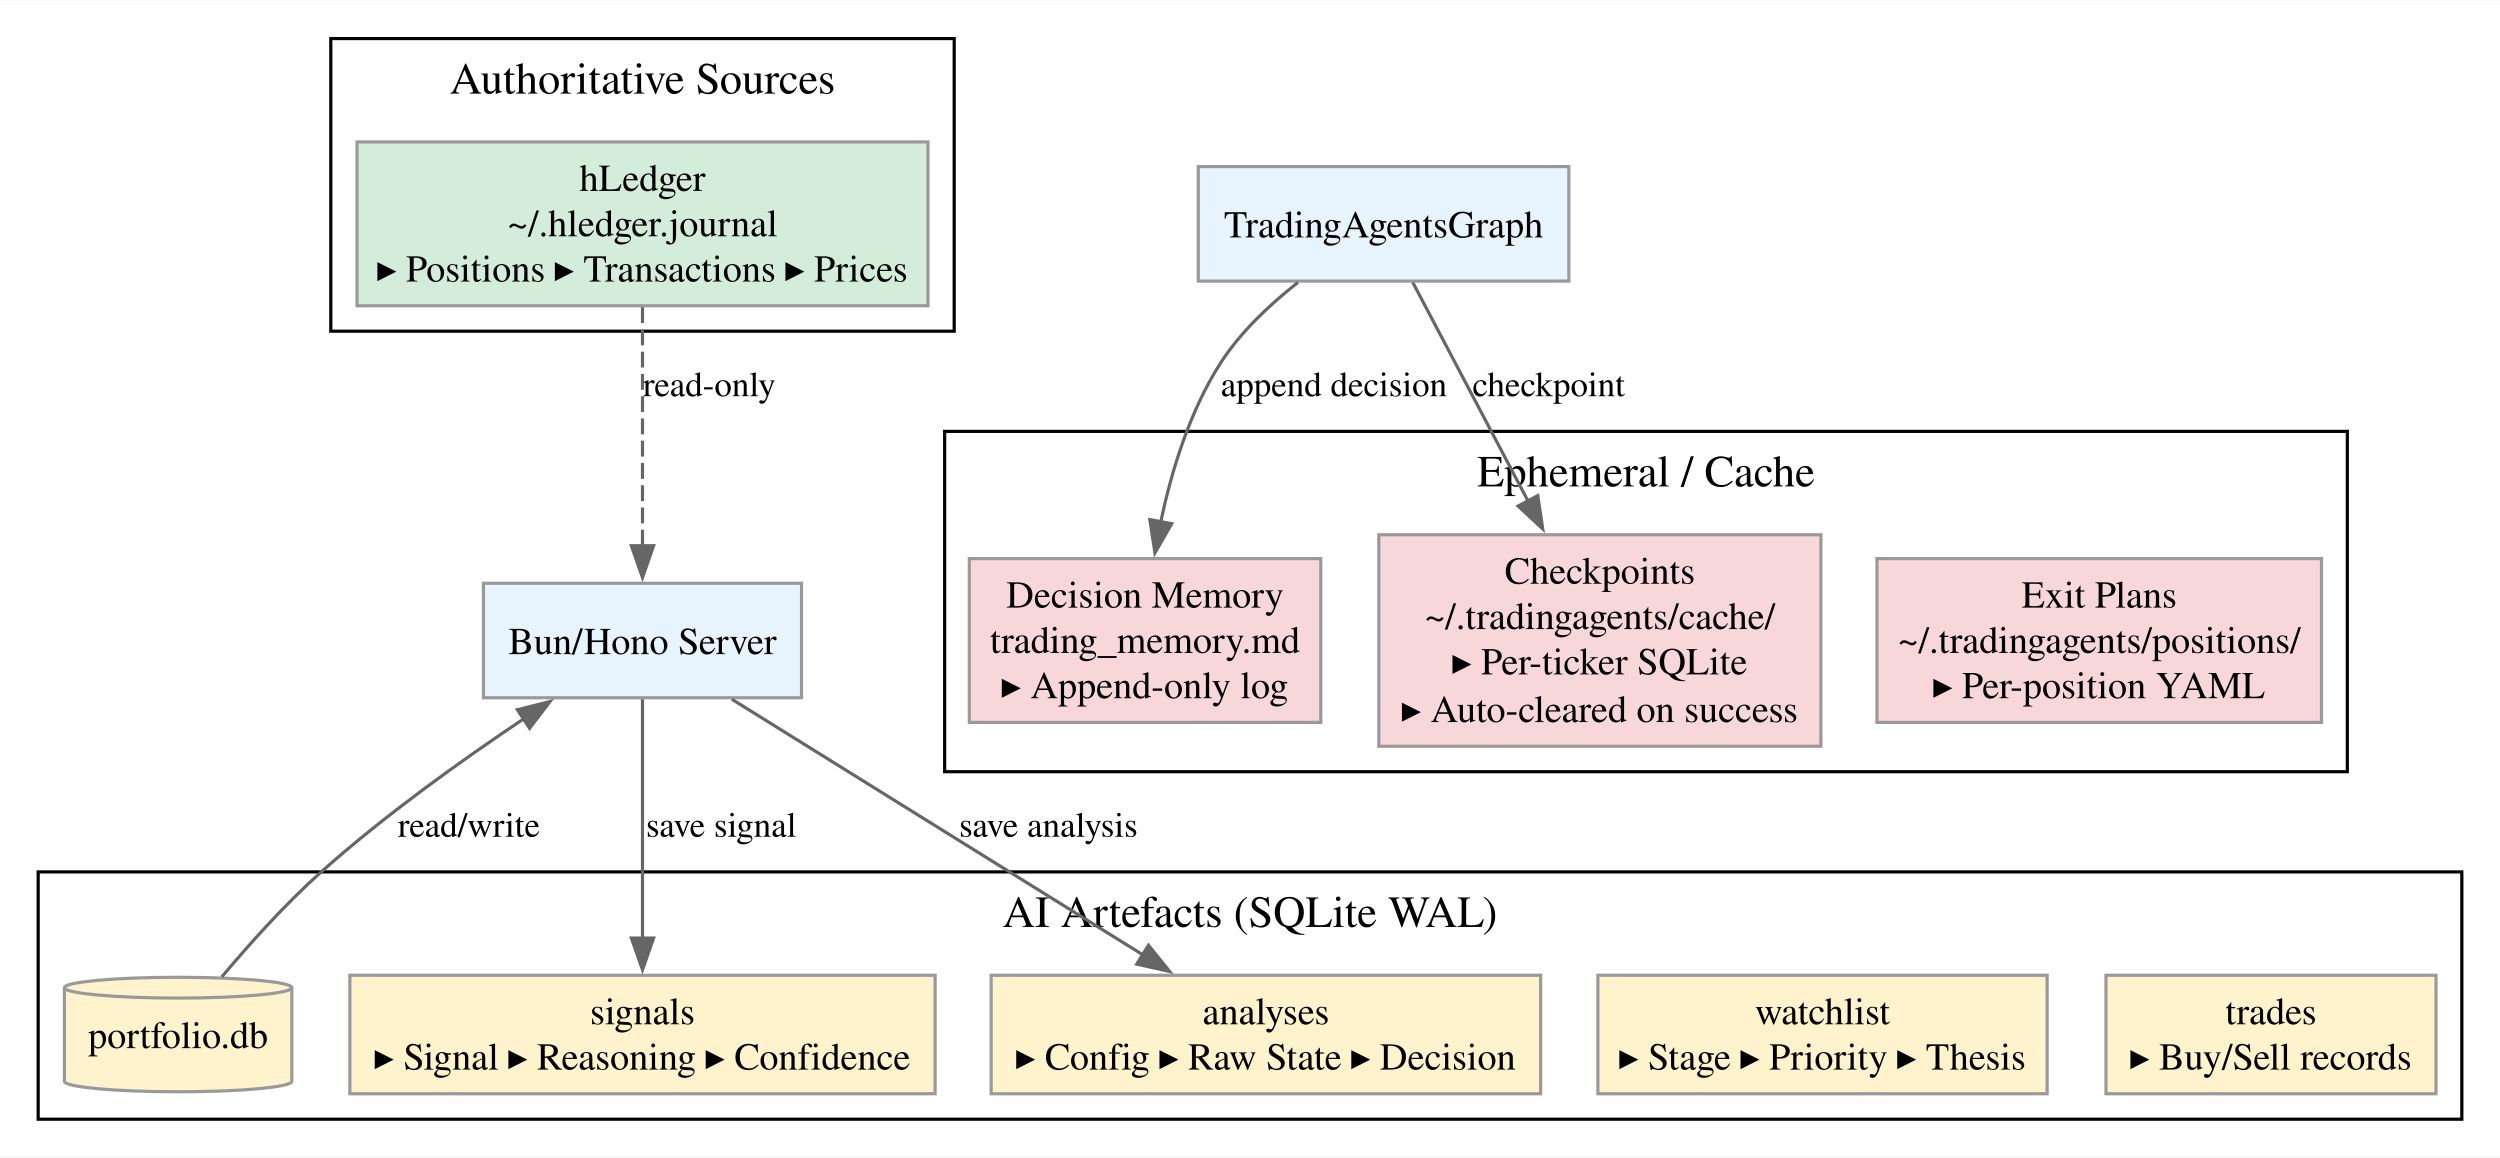
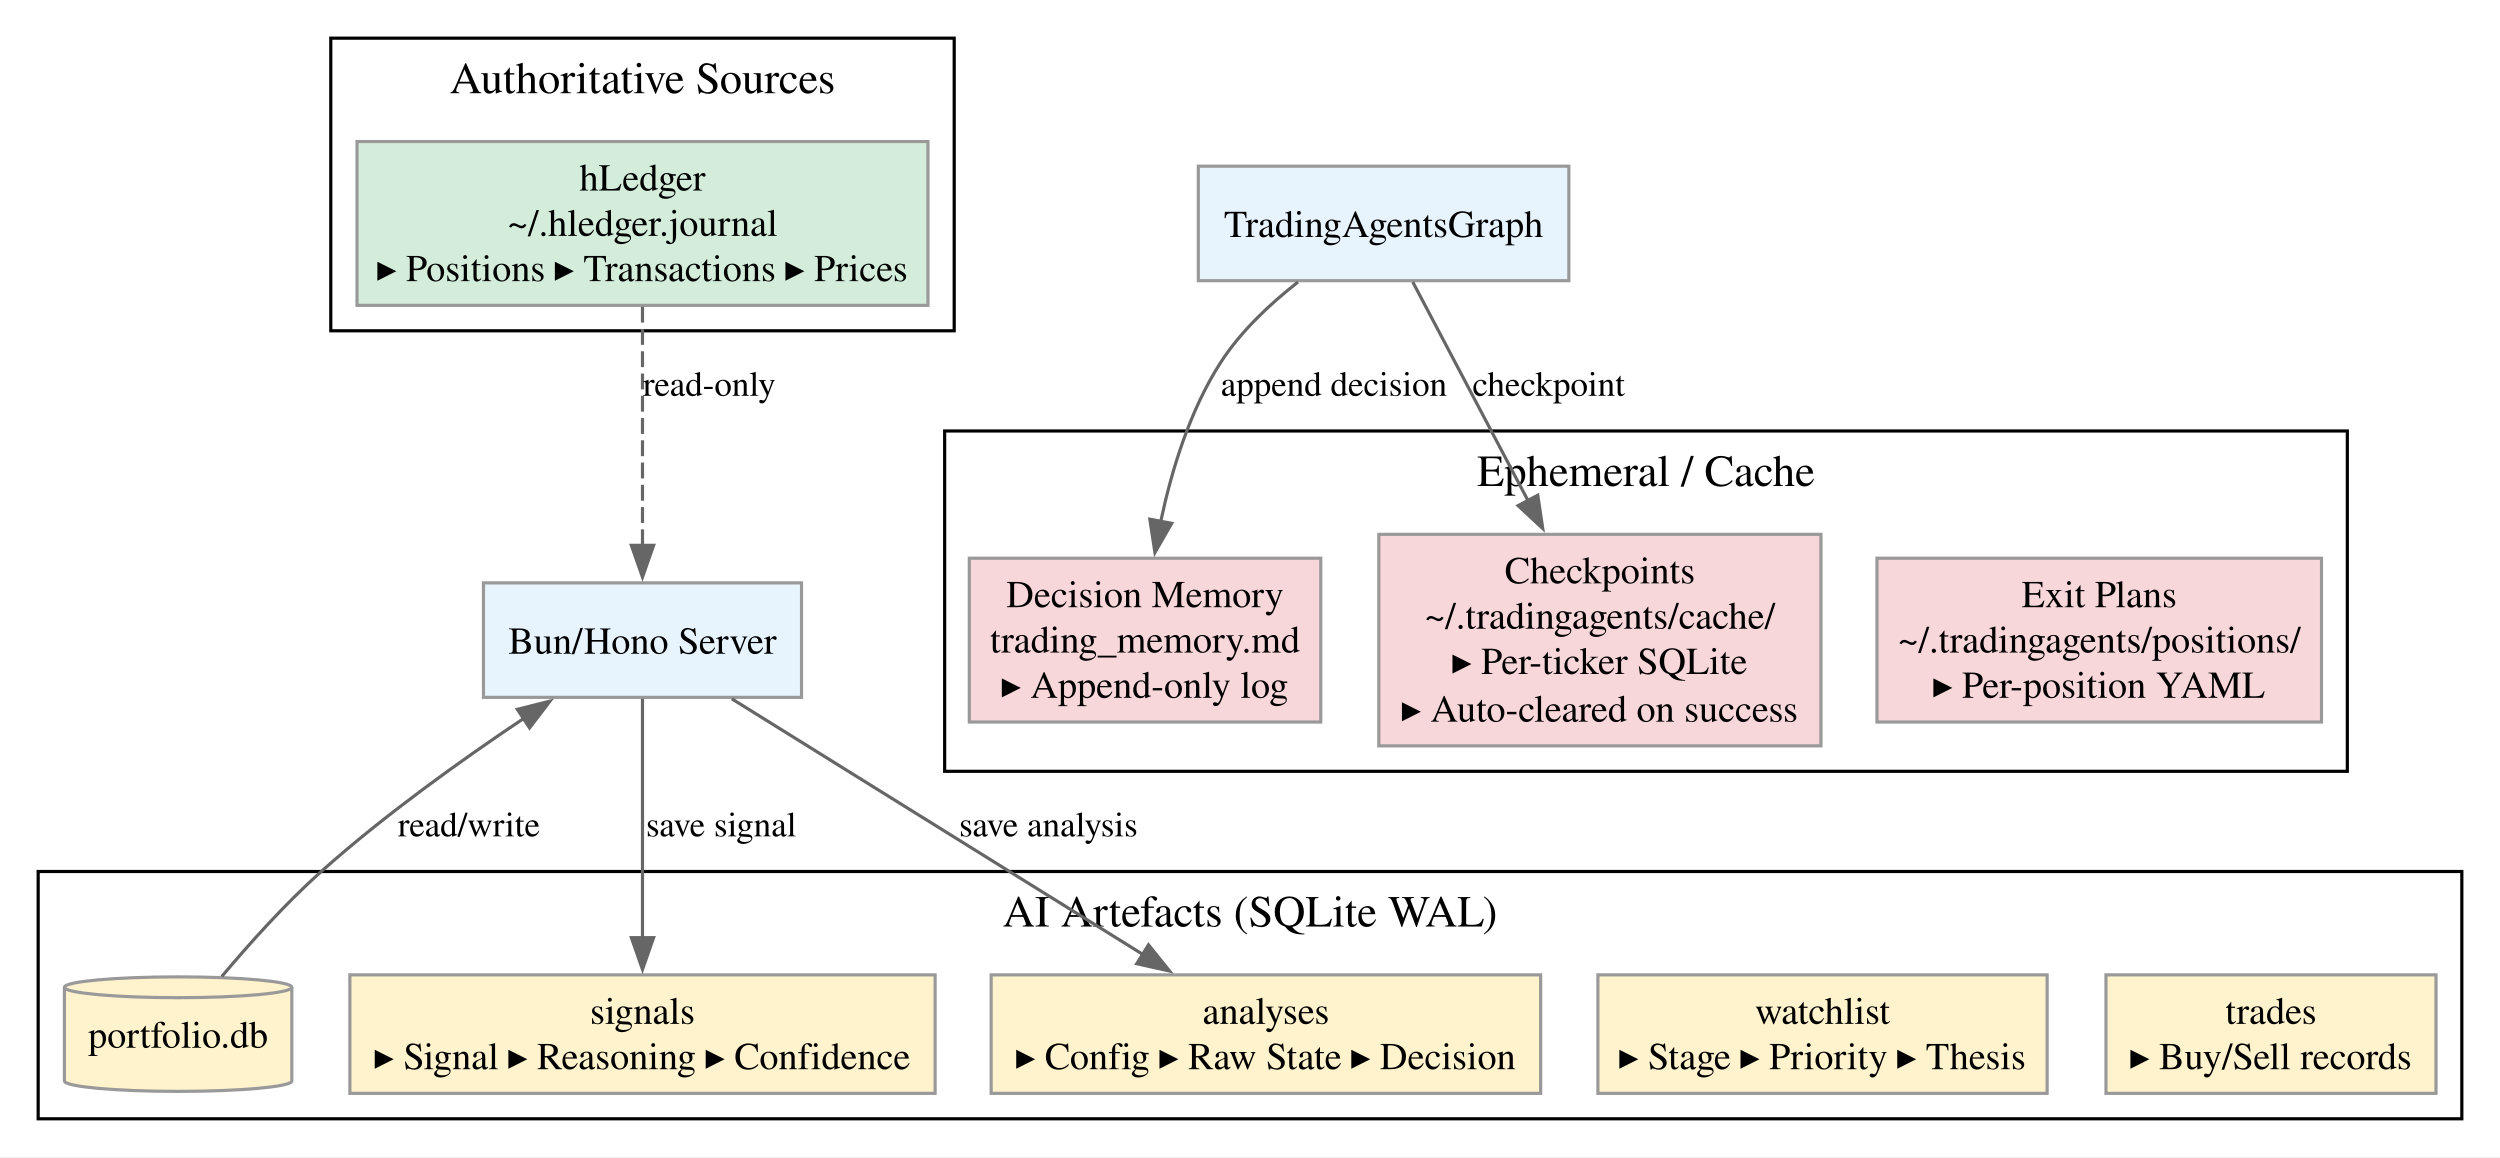
- <svg xmlns="http://www.w3.org/2000/svg" width="786pt" height="364pt" viewBox="0.00 0.00 786.00 363.75">
+ <svg xmlns="http://www.w3.org/2000/svg" width="786pt" height="364pt" viewBox="0.00 0.00 786.00 364.00">
  <g id="graph0" class="graph" transform="scale(1 1) rotate(0) translate(4 359.75)">
    <polygon fill="white" stroke="none" points="-4,4 -4,-359.75 782,-359.75 782,4 -4,4" />
    <g id="clust1" class="cluster">
      <polygon fill="none" stroke="black" points="100,-255.75 100,-347.75 296,-347.75 296,-255.75 100,-255.75" />
-       <text text-anchor="middle" x="198" y="-330.45" font-family="Times,serif" font-size="14.00">Authoritative Sources</text>
+       <text xml:space="preserve" text-anchor="middle" x="198" y="-330.45" font-family="Times,serif" font-size="14.00">Authoritative Sources</text>
    </g>
    <g id="clust2" class="cluster">
      <polygon fill="none" stroke="black" points="8,-8 8,-85.75 770,-85.75 770,-8 8,-8" />
-       <text text-anchor="middle" x="389" y="-68.45" font-family="Times,serif" font-size="14.00">AI Artefacts (SQLite WAL)</text>
+       <text xml:space="preserve" text-anchor="middle" x="389" y="-68.45" font-family="Times,serif" font-size="14.00">AI Artefacts (SQLite WAL)</text>
    </g>
    <g id="clust3" class="cluster">
      <polygon fill="none" stroke="black" points="293,-117.25 293,-224.25 734,-224.25 734,-117.25 293,-117.25" />
-       <text text-anchor="middle" x="513.5" y="-206.95" font-family="Times,serif" font-size="14.00">Ephemeral / Cache</text>
+       <text xml:space="preserve" text-anchor="middle" x="513.5" y="-206.95" font-family="Times,serif" font-size="14.00">Ephemeral / Cache</text>
    </g>
    <g id="node1" class="node">
      <polygon fill="#d4edda" stroke="#999999" points="287.75,-315.25 108.25,-315.25 108.25,-263.75 287.75,-263.75 287.75,-315.25" />
-       <text text-anchor="middle" x="198" y="-299.85" font-family="Times,serif" font-size="12.00">hLedger</text>
-       <text text-anchor="middle" x="198" y="-285.6" font-family="Times,serif" font-size="12.00">~/.hledger.journal</text>
-       <text text-anchor="middle" x="198" y="-271.35" font-family="Times,serif" font-size="12.00">▸ Positions ▸ Transactions ▸ Prices</text>
+       <text xml:space="preserve" text-anchor="middle" x="198" y="-299.85" font-family="Times,serif" font-size="12.00">hLedger</text>
+       <text xml:space="preserve" text-anchor="middle" x="198" y="-285.6" font-family="Times,serif" font-size="12.00">~/.hledger.journal</text>
+       <text xml:space="preserve" text-anchor="middle" x="198" y="-271.35" font-family="Times,serif" font-size="12.00">▸ Positions ▸ Transactions ▸ Prices</text>
    </g>
    <g id="node10" class="node">
      <polygon fill="#e8f4fd" stroke="#999999" points="248,-176.5 148,-176.5 148,-140.5 248,-140.5 248,-176.5" />
-       <text text-anchor="middle" x="198" y="-154.22" font-family="Times,serif" font-size="12.00">Bun/Hono Server</text>
+       <text xml:space="preserve" text-anchor="middle" x="198" y="-154.22" font-family="Times,serif" font-size="12.00">Bun/Hono Server</text>
    </g>
    <g id="edge1" class="edge">
      <path fill="none" stroke="#666666" stroke-dasharray="5,2" d="M198,-263.32C198,-241.69 198,-210.52 198,-187.99" />
      <polygon fill="#666666" stroke="#666666" points="201.5,-188.29 198,-178.29 194.5,-188.29 201.5,-188.29" />
-       <text text-anchor="middle" x="219" y="-235.3" font-family="Times,serif" font-size="11.00">read-only</text>
+       <text xml:space="preserve" text-anchor="middle" x="219" y="-235.3" font-family="Times,serif" font-size="11.00">read-only</text>
    </g>
    <g id="node2" class="node">
      <path fill="#fff3cd" stroke="#999999" d="M87.75,-49.35C87.75,-51.16 71.73,-52.62 52,-52.62 32.27,-52.62 16.25,-51.16 16.25,-49.35 16.25,-49.35 16.25,-19.9 16.25,-19.9 16.25,-18.09 32.27,-16.62 52,-16.62 71.73,-16.62 87.75,-18.09 87.75,-19.9 87.75,-19.9 87.75,-49.35 87.75,-49.35" />
      <path fill="none" stroke="#999999" d="M87.75,-49.35C87.75,-47.55 71.73,-46.08 52,-46.08 32.27,-46.08 16.25,-47.55 16.25,-49.35" />
-       <text text-anchor="middle" x="52" y="-30.35" font-family="Times,serif" font-size="12.00">portfolio.db</text>
+       <text xml:space="preserve" text-anchor="middle" x="52" y="-30.35" font-family="Times,serif" font-size="12.00">portfolio.db</text>
    </g>
    <g id="edge2" class="edge">
      <path fill="none" stroke="#666666" d="M65.73,-52.74C74.23,-62.86 85.66,-75.63 97,-85.75 116.77,-103.39 140.9,-120.67 160.62,-133.85" />
      <polygon fill="#666666" stroke="#666666" points="158.65,-136.74 168.93,-139.32 162.5,-130.9 158.65,-136.74" />
-       <text text-anchor="middle" x="143.43" y="-96.8" font-family="Times,serif" font-size="11.00">read/write</text>
+       <text xml:space="preserve" text-anchor="middle" x="143.43" y="-96.8" font-family="Times,serif" font-size="11.00">read/write</text>
    </g>
    <g id="node3" class="node">
      <polygon fill="#fff3cd" stroke="#999999" points="290,-53.25 106,-53.25 106,-16 290,-16 290,-53.25" />
-       <text text-anchor="middle" x="198" y="-37.85" font-family="Times,serif" font-size="12.00">signals</text>
-       <text text-anchor="middle" x="198" y="-23.6" font-family="Times,serif" font-size="12.00">▸ Signal ▸ Reasoning ▸ Confidence</text>
+       <text xml:space="preserve" text-anchor="middle" x="198" y="-37.85" font-family="Times,serif" font-size="12.00">signals</text>
+       <text xml:space="preserve" text-anchor="middle" x="198" y="-23.6" font-family="Times,serif" font-size="12.00">▸ Signal ▸ Reasoning ▸ Confidence</text>
    </g>
    <g id="node4" class="node">
      <polygon fill="#fff3cd" stroke="#999999" points="480.38,-53.25 307.62,-53.25 307.62,-16 480.38,-16 480.38,-53.25" />
-       <text text-anchor="middle" x="394" y="-37.85" font-family="Times,serif" font-size="12.00">analyses</text>
-       <text text-anchor="middle" x="394" y="-23.6" font-family="Times,serif" font-size="12.00">▸ Config ▸ Raw State ▸ Decision</text>
+       <text xml:space="preserve" text-anchor="middle" x="394" y="-37.85" font-family="Times,serif" font-size="12.00">analyses</text>
+       <text xml:space="preserve" text-anchor="middle" x="394" y="-23.6" font-family="Times,serif" font-size="12.00">▸ Config ▸ Raw State ▸ Decision</text>
    </g>
    <g id="node5" class="node">
      <polygon fill="#fff3cd" stroke="#999999" points="639.62,-53.25 498.38,-53.25 498.38,-16 639.62,-16 639.62,-53.25" />
-       <text text-anchor="middle" x="569" y="-37.85" font-family="Times,serif" font-size="12.00">watchlist</text>
-       <text text-anchor="middle" x="569" y="-23.6" font-family="Times,serif" font-size="12.00">▸ Stage ▸ Priority ▸ Thesis</text>
+       <text xml:space="preserve" text-anchor="middle" x="569" y="-37.85" font-family="Times,serif" font-size="12.00">watchlist</text>
+       <text xml:space="preserve" text-anchor="middle" x="569" y="-23.6" font-family="Times,serif" font-size="12.00">▸ Stage ▸ Priority ▸ Thesis</text>
    </g>
    <g id="node6" class="node">
      <polygon fill="#fff3cd" stroke="#999999" points="761.88,-53.25 658.12,-53.25 658.12,-16 761.88,-16 761.88,-53.25" />
-       <text text-anchor="middle" x="710" y="-37.85" font-family="Times,serif" font-size="12.00">trades</text>
-       <text text-anchor="middle" x="710" y="-23.6" font-family="Times,serif" font-size="12.00">▸ Buy/Sell records</text>
+       <text xml:space="preserve" text-anchor="middle" x="710" y="-37.85" font-family="Times,serif" font-size="12.00">trades</text>
+       <text xml:space="preserve" text-anchor="middle" x="710" y="-23.6" font-family="Times,serif" font-size="12.00">▸ Buy/Sell records</text>
    </g>
    <g id="node7" class="node">
      <polygon fill="#f8d7da" stroke="#999999" points="411.25,-184.25 300.75,-184.25 300.75,-132.75 411.25,-132.75 411.25,-184.25" />
-       <text text-anchor="middle" x="356" y="-168.85" font-family="Times,serif" font-size="12.00">Decision Memory</text>
-       <text text-anchor="middle" x="356" y="-154.6" font-family="Times,serif" font-size="12.00">trading_memory.md</text>
-       <text text-anchor="middle" x="356" y="-140.35" font-family="Times,serif" font-size="12.00">▸ Append-only log</text>
+       <text xml:space="preserve" text-anchor="middle" x="356" y="-168.85" font-family="Times,serif" font-size="12.00">Decision Memory</text>
+       <text xml:space="preserve" text-anchor="middle" x="356" y="-154.6" font-family="Times,serif" font-size="12.00">trading_memory.md</text>
+       <text xml:space="preserve" text-anchor="middle" x="356" y="-140.35" font-family="Times,serif" font-size="12.00">▸ Append-only log</text>
    </g>
    <g id="node8" class="node">
      <polygon fill="#f8d7da" stroke="#999999" points="568.5,-191.75 429.5,-191.75 429.5,-125.25 568.5,-125.25 568.5,-191.75" />
-       <text text-anchor="middle" x="499" y="-176.35" font-family="Times,serif" font-size="12.00">Checkpoints</text>
-       <text text-anchor="middle" x="499" y="-162.1" font-family="Times,serif" font-size="12.00">~/.tradingagents/cache/</text>
-       <text text-anchor="middle" x="499" y="-147.85" font-family="Times,serif" font-size="12.00">▸ Per-ticker SQLite</text>
-       <text text-anchor="middle" x="499" y="-132.85" font-family="Times,serif" font-size="12.00">▸ Auto-cleared on success</text>
+       <text xml:space="preserve" text-anchor="middle" x="499" y="-176.35" font-family="Times,serif" font-size="12.00">Checkpoints</text>
+       <text xml:space="preserve" text-anchor="middle" x="499" y="-162.1" font-family="Times,serif" font-size="12.00">~/.tradingagents/cache/</text>
+       <text xml:space="preserve" text-anchor="middle" x="499" y="-147.85" font-family="Times,serif" font-size="12.00">▸ Per-ticker SQLite</text>
+       <text xml:space="preserve" text-anchor="middle" x="499" y="-132.85" font-family="Times,serif" font-size="12.00">▸ Auto-cleared on success</text>
    </g>
    <g id="node9" class="node">
      <polygon fill="#f8d7da" stroke="#999999" points="725.88,-184.25 586.12,-184.25 586.12,-132.75 725.88,-132.75 725.88,-184.25" />
-       <text text-anchor="middle" x="656" y="-168.85" font-family="Times,serif" font-size="12.00">Exit Plans</text>
-       <text text-anchor="middle" x="656" y="-154.6" font-family="Times,serif" font-size="12.00">~/.tradingagents/positions/</text>
-       <text text-anchor="middle" x="656" y="-140.35" font-family="Times,serif" font-size="12.00">▸ Per-position YAML</text>
+       <text xml:space="preserve" text-anchor="middle" x="656" y="-168.85" font-family="Times,serif" font-size="12.00">Exit Plans</text>
+       <text xml:space="preserve" text-anchor="middle" x="656" y="-154.6" font-family="Times,serif" font-size="12.00">~/.tradingagents/positions/</text>
+       <text xml:space="preserve" text-anchor="middle" x="656" y="-140.35" font-family="Times,serif" font-size="12.00">▸ Per-position YAML</text>
    </g>
    <g id="edge3" class="edge">
      <path fill="none" stroke="#666666" d="M198,-140.04C198,-120.42 198,-88.26 198,-64.81" />
      <polygon fill="#666666" stroke="#666666" points="201.5,-64.96 198,-54.96 194.5,-64.96 201.5,-64.96" />
-       <text text-anchor="middle" x="222.75" y="-96.8" font-family="Times,serif" font-size="11.00">save signal</text>
+       <text xml:space="preserve" text-anchor="middle" x="222.75" y="-96.8" font-family="Times,serif" font-size="11.00">save signal</text>
    </g>
    <g id="edge4" class="edge">
      <path fill="none" stroke="#666666" d="M226.08,-140.04C259.99,-118.95 317.21,-83.37 355.29,-59.69" />
      <polygon fill="#666666" stroke="#666666" points="357.08,-62.7 363.73,-54.45 353.39,-56.76 357.08,-62.7" />
-       <text text-anchor="middle" x="325.62" y="-96.8" font-family="Times,serif" font-size="11.00">save analysis</text>
+       <text xml:space="preserve" text-anchor="middle" x="325.62" y="-96.8" font-family="Times,serif" font-size="11.00">save analysis</text>
    </g>
    <g id="node11" class="node">
      <polygon fill="#e8f4fd" stroke="#999999" points="489.25,-307.5 372.75,-307.5 372.75,-271.5 489.25,-271.5 489.25,-307.5" />
-       <text text-anchor="middle" x="431" y="-285.23" font-family="Times,serif" font-size="12.00">TradingAgentsGraph</text>
+       <text xml:space="preserve" text-anchor="middle" x="431" y="-285.23" font-family="Times,serif" font-size="12.00">TradingAgentsGraph</text>
    </g>
    <g id="edge5" class="edge">
      <path fill="none" stroke="#666666" d="M404.09,-271.08C395.22,-264.15 386.02,-255.49 379.75,-245.75 370.14,-230.83 364.38,-212.04 360.94,-195.82" />
      <polygon fill="#666666" stroke="#666666" points="364.39,-195.22 359.11,-186.03 357.51,-196.51 364.39,-195.22" />
-       <text text-anchor="middle" x="415.38" y="-235.3" font-family="Times,serif" font-size="11.00">append decision</text>
+       <text xml:space="preserve" text-anchor="middle" x="415.38" y="-235.3" font-family="Times,serif" font-size="11.00">append decision</text>
    </g>
    <g id="edge6" class="edge">
      <path fill="none" stroke="#666666" d="M440.17,-271.1C449.42,-253.55 464.07,-225.76 476.43,-202.31" />
      <polygon fill="#666666" stroke="#666666" points="479.48,-204.05 481.04,-193.57 473.28,-200.78 479.48,-204.05" />
-       <text text-anchor="middle" x="482.91" y="-235.3" font-family="Times,serif" font-size="11.00">checkpoint</text>
+       <text xml:space="preserve" text-anchor="middle" x="482.91" y="-235.3" font-family="Times,serif" font-size="11.00">checkpoint</text>
    </g>
  </g>
</svg>
